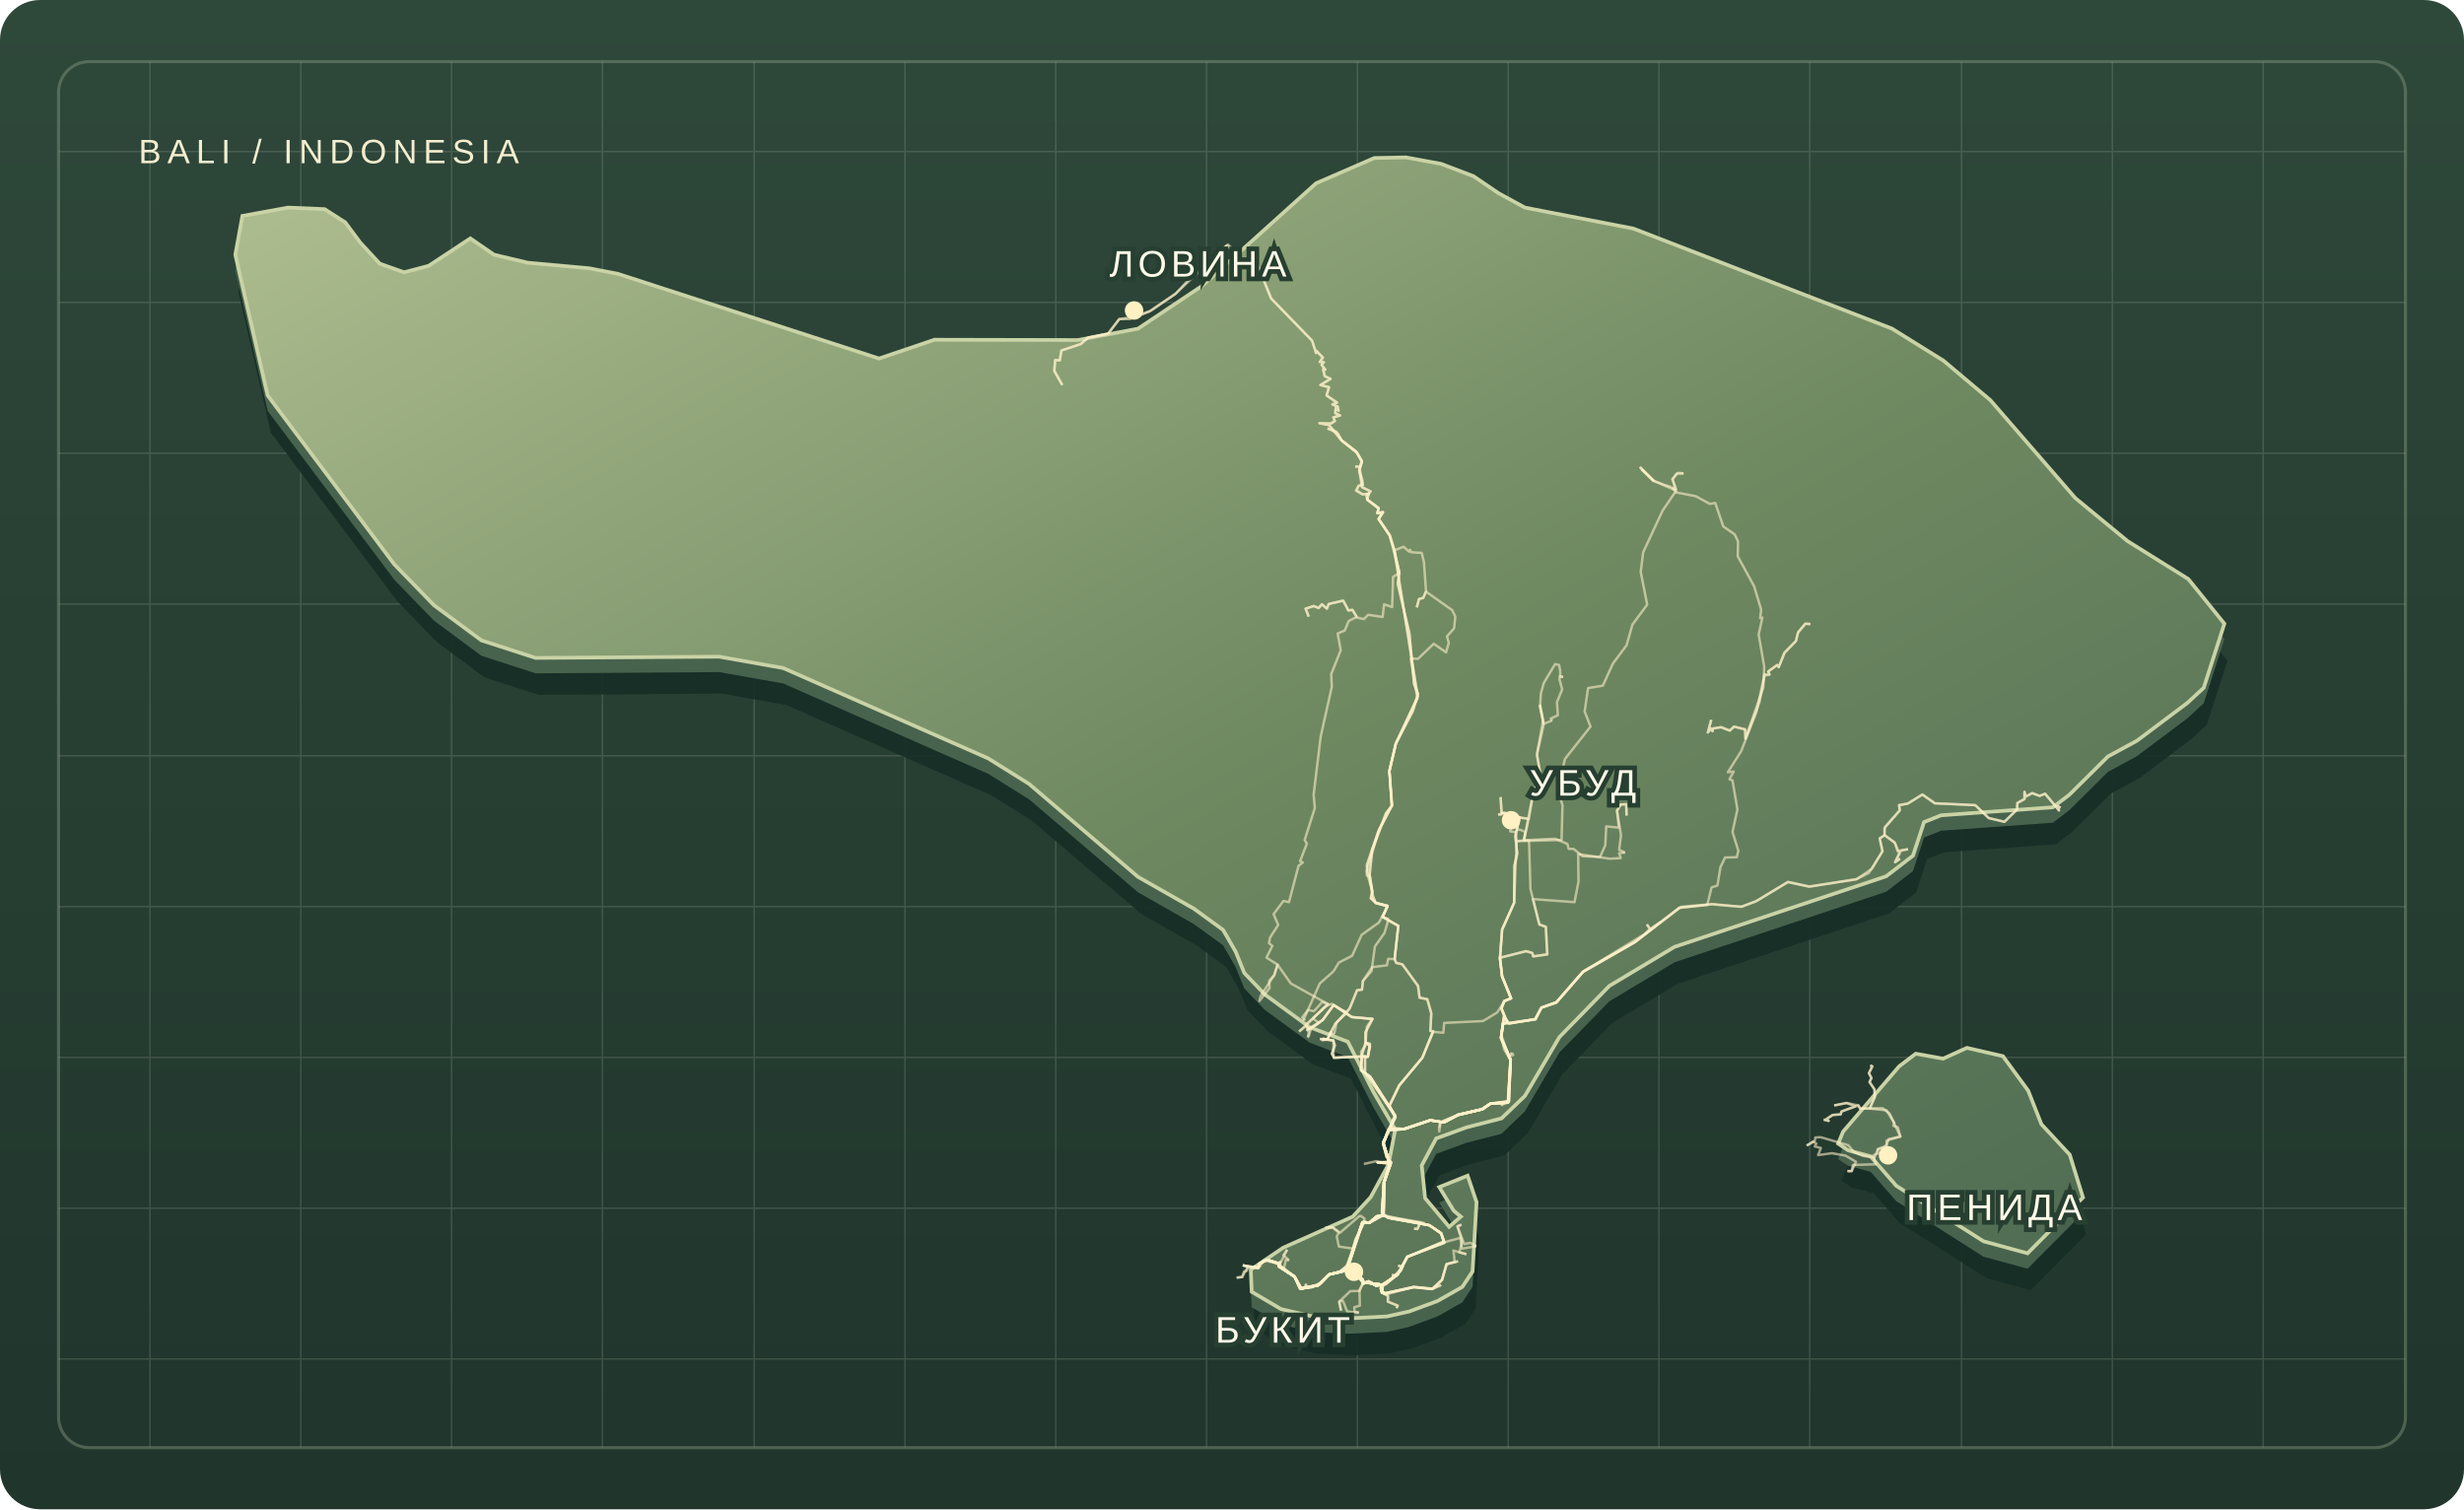
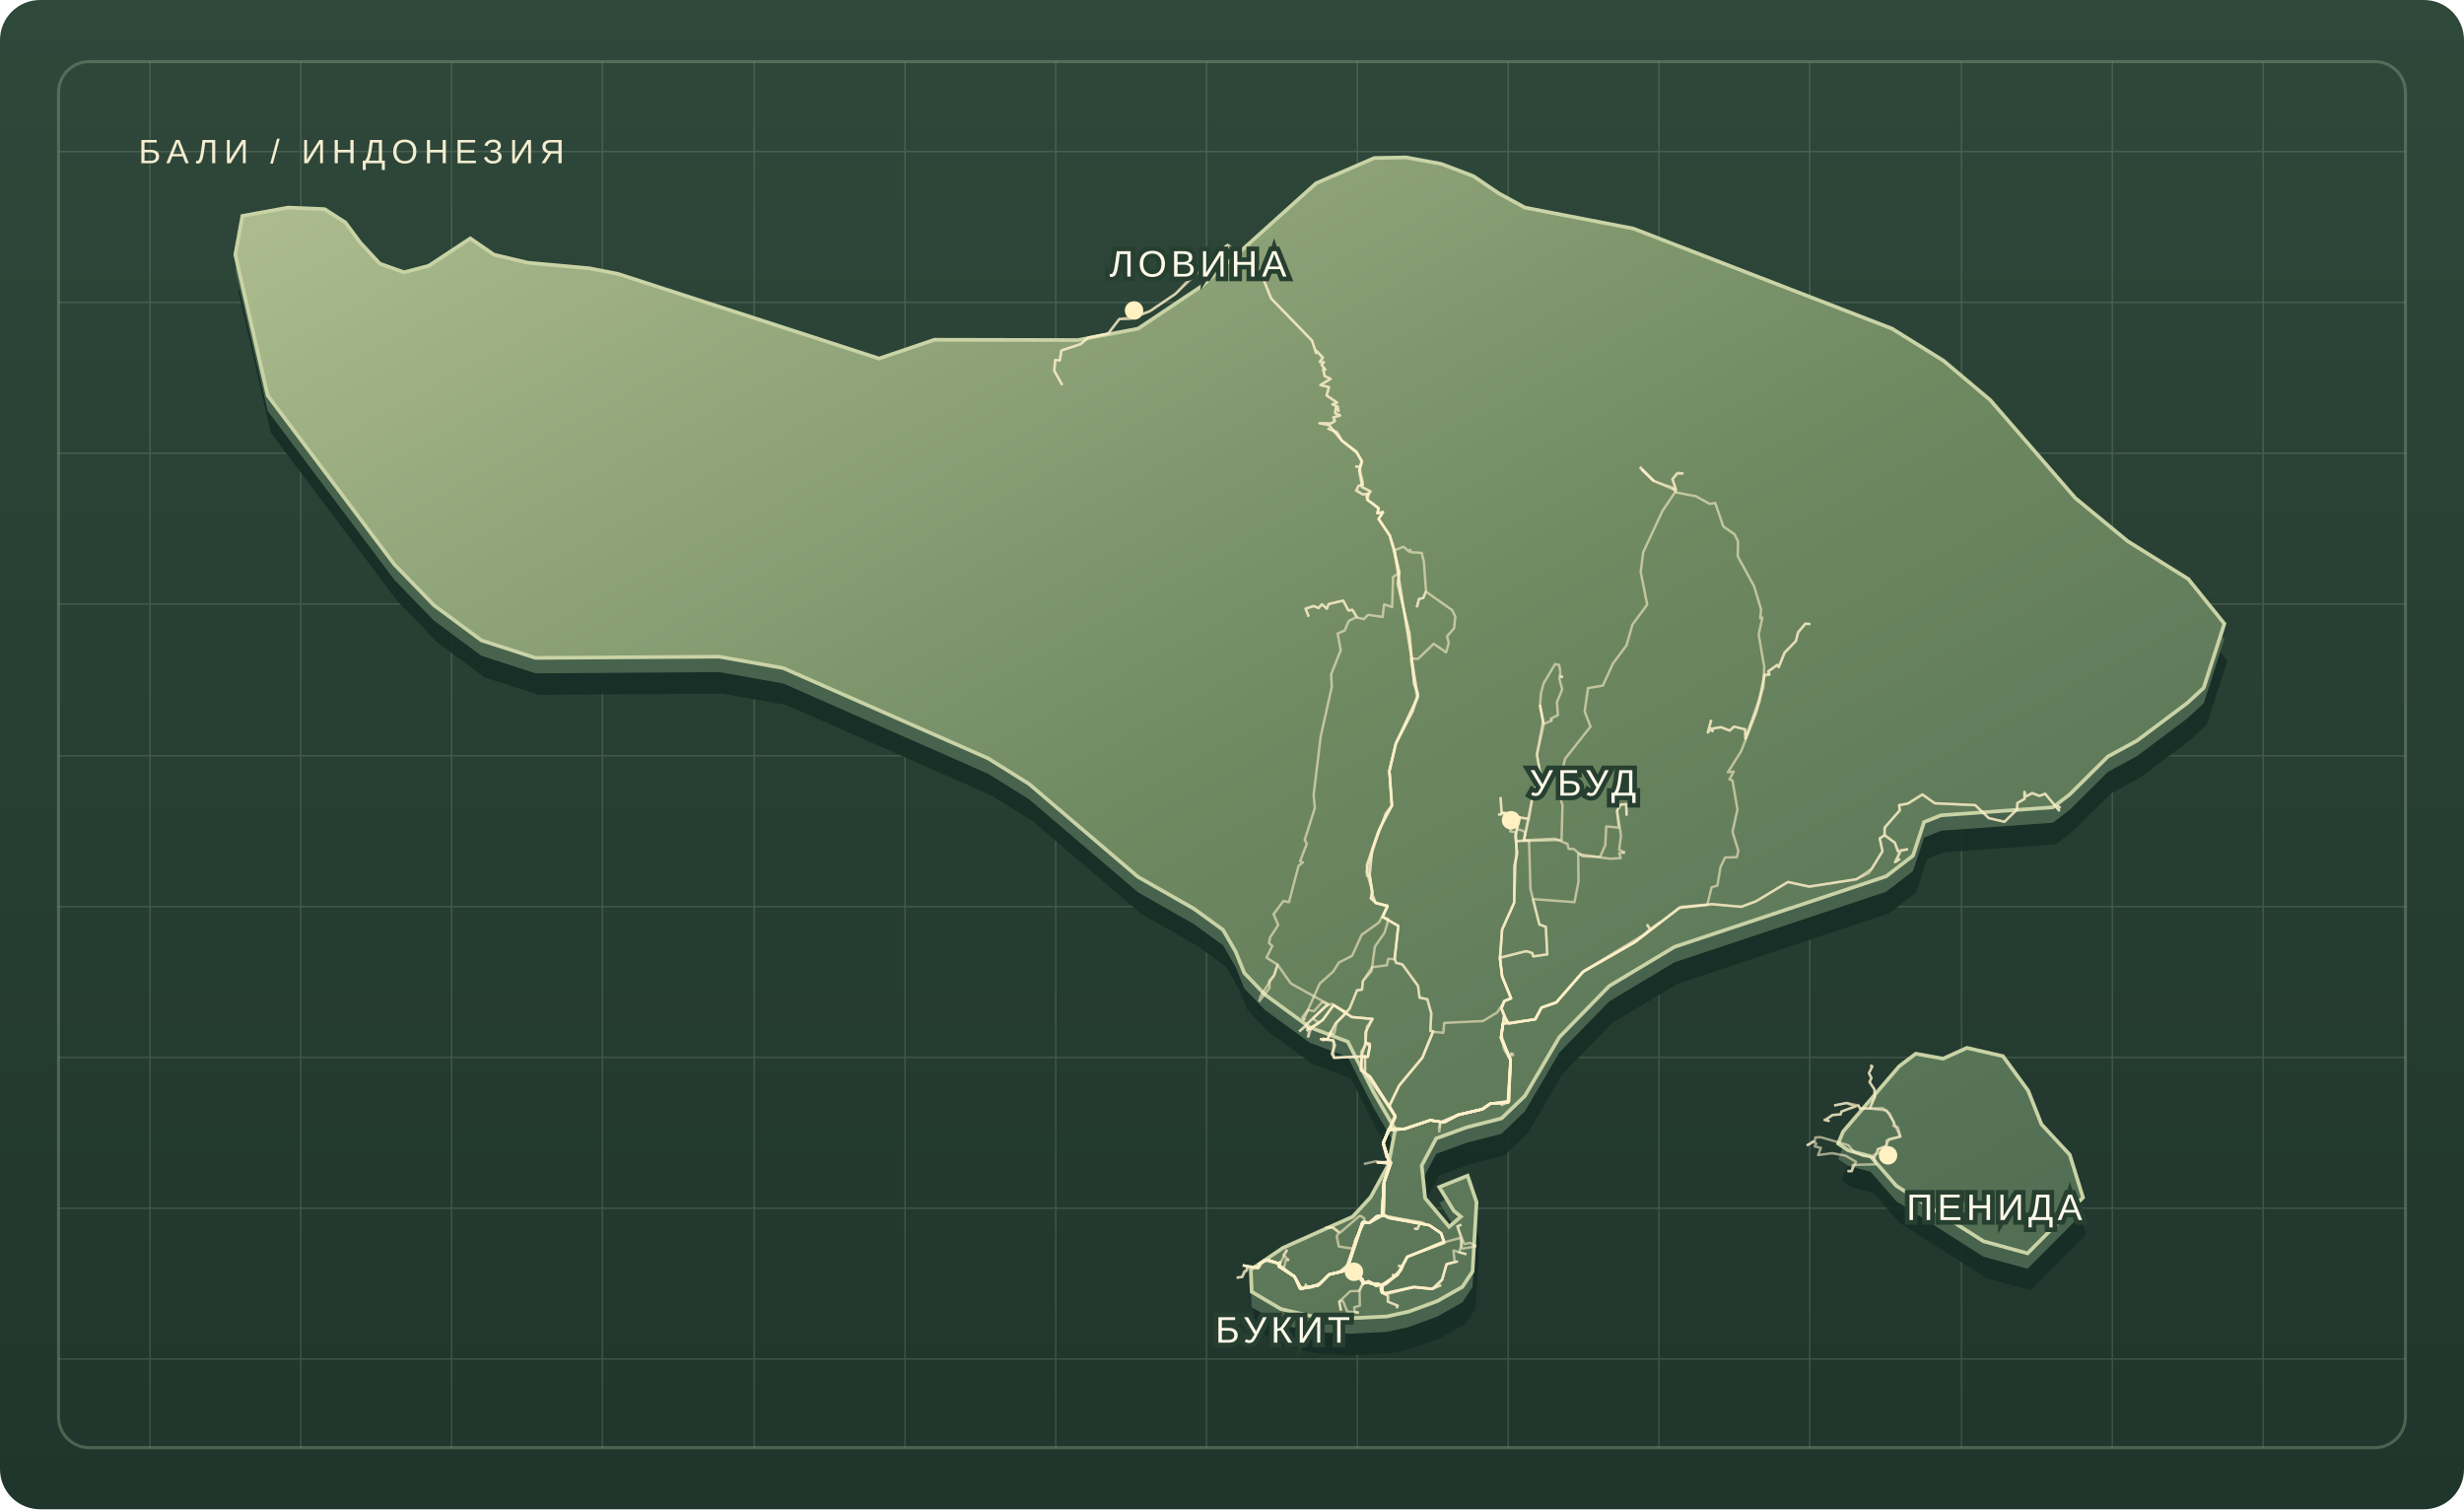
<svg xmlns="http://www.w3.org/2000/svg" width="800" height="490" viewBox="0 0 800 490">
  <defs>
    <linearGradient id="sea" x2="0" y2="1">
      <stop stop-color="#2e483a" />
      <stop offset="1" stop-color="#20352c" />
    </linearGradient>
    <linearGradient id="land" x2="0.95" y2="1">
      <stop stop-color="#b0bf91" />
      <stop offset=".52" stop-color="#6f8961" />
      <stop offset="1" stop-color="#4d6a52" />
    </linearGradient>
    <pattern id="grid" width="49" height="49" patternUnits="userSpaceOnUse">
      <path d="M0 0H49V49" fill="none" stroke="#dfe8cf" stroke-opacity=".15" />
    </pattern>
    <path id="outline" d="M638.6,340.2 650.3,342.9 658.5,354.1 662.8,365.0 672.0,374.9 676.3,388.8 658.3,406.9 644.0,403.0 615.7,385.0 607.3,375.4 600.1,373.5 596.8,371.3 598.4,367.4 616.6,346.2 622.0,342.1 630.9,343.7 638.6,340.2Z M673.8,161.7 690.8,175.7 710.5,188.0 722.2,202.5 715.5,223.3 710.2,228.2 693.8,240.5 684.4,245.6 671.9,258.0 666.5,262.1 630.2,264.7 624.7,266.9 621.1,277.8 612.4,284.5 543.7,307.4 522.5,320.1 506.3,336.7 495.1,355.8 487.5,363.1 476.2,366.0 466.3,369.6 461.6,378.4 462.7,389.0 470.5,398.3 474.3,395.0 472.0,393.1 467.3,385.4 476.5,381.7 479.4,390.3 478.1,412.8 474.8,417.8 466.7,422.4 457.5,425.8 450.3,427.4 438.3,428.0 426.6,427.5 415.9,425.0 406.4,419.4 406.1,412.2 416.6,405.1 439.2,395.0 445.0,388.7 450.8,378.1 453.0,366.7 445.9,354.5 437.6,338.2 425.2,333.5 410.7,322.9 404.0,315.9 401.2,309.0 397.1,301.9 387.6,295.0 369.5,284.7 334.1,254.5 320.8,246.2 254.3,216.9 233.5,213.2 173.9,213.6 156.3,207.9 140.9,196.5 128.0,183.2 86.9,128.4 76.4,82.7 78.7,70.1 93.5,67.4 105.4,67.9 112.1,72.2 117.0,78.8 123.3,85.6 131.2,88.4 139.2,86.3 152.7,77.4 160.4,82.7 171.4,85.3 191.3,87.1 200.6,88.9 285.4,116.4 303.4,110.3 350.0,110.4 369.5,106.7 390.3,92.8 427.3,59.5 446.2,51.3 456.5,51.1 467.9,53.2 478.4,57.2 486.5,62.7 495.1,67.4 530.3,74.2 614.3,106.7 631.0,117.1 646.2,129.9 673.8,161.7Z" />
  </defs>
  <rect width="800" height="490" rx="13" fill="url(#sea)" />
  <rect x="19" y="20" width="762" height="450" rx="10" fill="url(#grid)" stroke="#899b83" stroke-opacity=".44" />
  <use href="#outline" transform="translate(1 12)" fill="#162e26" opacity=".92" />
  <use href="#outline" transform="translate(0 5)" fill="#48634d" />
  <use href="#outline" fill="url(#land)" stroke="#c9d3a6" stroke-width="1.2" />
  <g fill="none" stroke="#fff2c9" stroke-opacity=".58" stroke-width=".8" stroke-linejoin="round">
    <path d="M449.6,419.9 448.7,419.6 448.6,417.1 446.8,417.4 444.9,416.2" />
    <path d="M444.9,416.2 446.8,417.4 450.0,416.8 453.3,414.2 451.9,413.9" />
    <path d="M451.9,413.9 453.3,414.2 448.2,418.2 448.7,419.6 450.7,420.8 450.6,422.6 453.8,423.9 453.4,424.7" />
    <path d="M453.4,424.7 453.8,423.9 450.6,422.6 450.6,420.7 448.7,419.6 448.2,418.2 454.8,412.6 455.4,411.3 453.9,410.9" />
    <path d="M453.9,410.9 455.4,411.3 454.8,412.5 450.2,416.7 446.8,417.4 444.2,416.0 442.5,416.8 441.4,418.8 441.5,423.9 439.7,424.4 439.8,425.8 441.2,426.2" />
    <path d="M441.2,426.2 437.4,425.8 436.0,422.3 434.8,422.6 435.4,425.5" />
    <path d="M435.4,425.5 434.8,422.6 438.4,419.2 441.4,419.1 442.6,416.3 448.6,417.1 448.7,419.6 449.6,419.9" />
    <path d="M449.6,419.9 448.7,419.6 448.6,417.1 446.8,417.4 444.3,416.0 442.5,416.8 442.5,415.5 437.6,410.9 436.2,412.7 431.5,413.8 428.0,417.2 422.1,418.3 420.3,414.4 415.2,411.1 417.9,405.7" />
    <path d="M417.9,405.7 416.7,407.5 418.5,409.2" />
    <path d="M418.5,409.2 417.5,409.0 416.8,412.0" />
    <path d="M416.8,412.0 420.3,414.5 422.5,418.4 428.0,417.3 431.5,413.8 436.3,412.6 437.9,410.4 439.4,405.4 434.7,404.7 434.0,401.4 434.7,400.2 432.7,398.5 431.1,398.7" />
    <path d="M431.1,398.7 430.5,398.5 432.7,398.5 435.1,400.2 441.6,394.6" />
    <path d="M441.6,394.6 443.0,395.6 442.9,397.0 440.1,402.4 437.9,410.4 436.2,412.6 431.4,413.8 428.1,417.2 422.1,418.3 420.3,414.4 414.0,409.9" />
    <path d="M414.0,409.9 411.4,409.0" />
    <path d="M411.4,409.0 415.7,410.4" />
    <path d="M415.7,410.4 410.3,409.2 408.9,411.4 405.2,411.2 403.3,414.6 401.5,414.8" />
    <path d="M401.5,414.8 403.3,414.6 403.9,412.8 404.8,412.6 405.2,411.2 403.5,410.8" />
    <path d="M403.5,410.8 406.8,411.3" />
    <path d="M406.8,411.3 408.5,411.6 409.0,410.2 411.4,409.0 415.2,410.2 415.3,411.2 420.3,414.5 422.5,418.4 428.1,417.2 431.5,413.8 436.2,412.7 437.6,410.8 442.6,416.3 448.6,417.1 448.7,419.6 450.2,420.2 458.7,417.9 464.9,418.5 467.9,417.2" />
    <path d="M467.9,417.2 464.9,418.5 459.2,417.9 449.6,419.9" />
    <path d="M449.6,419.9 448.7,419.6 448.6,417.1 446.8,417.4 444.3,416.0 442.5,416.8 442.5,415.5 437.6,410.9 434.8,413.0" />
    <path d="M434.8,413.0 437.9,410.4 442.6,396.6 444.6,397.0 448.9,394.6 449.3,383.9 451.3,378.2 449.1,371.0 453.0,362.6 451.1,359.0 454.3,352.4 461.8,343.4 465.3,335.0 468.6,335.3 468.9,332.1 481.5,331.5 486.1,328.7 488.5,325.0 490.6,324.2 487.7,317.0 487.0,310.9 495.5,308.8 497.5,309.4 497.8,310.5 502.3,309.9 501.9,300.9 499.8,300.2 497.7,291.9 511.2,292.9 512.5,286.2 512.4,277.3 522.7,278.8 526.2,278.6 525.7,277.0 527.6,276.8" />
    <path d="M527.6,276.8 525.7,275.9 526.3,271.2 525.0,263.2 526.2,261.2 528.0,261.1 528.1,264.8" />
    <path d="M528.1,264.8 528.0,261.1 526.2,261.2 525.0,263.2 525.6,268.7 521.5,268.3 521.2,274.4 519.5,278.2 513.8,278.0 510.9,275.6 509.3,275.6 508.9,274.0 504.9,272.3 494.8,272.8 497.8,257.4 500.2,251.8 499.0,244.8 501.0,234.0" />
    <path d="M501.0,234.0 500.0,228.8" />
    <path d="M500.0,228.8 501.2,235.0 504.0,233.9" />
    <path d="M504.0,233.9 503.5,233.3 505.8,232.2 505.5,228.0 507.2,223.8 506.3,220.5 506.5,219.6 507.5,219.8" />
    <path d="M507.5,219.8 506.5,219.6 506.6,218.1" />
    <path d="M506.6,218.1 506.2,215.9 504.9,215.6 501.2,221.8 500.3,225.1 500.0,229.6 501.2,235.3 499.0,245.1 500.2,251.8 497.8,257.4 496.4,265.8 493.3,265.4 492.4,266.4 491.3,266.1 491.9,264.8 487.6,263.8 487.2,258.8" />
    <path d="M487.2,258.8 487.5,264.5 486.4,264.5" />
    <path d="M486.4,264.5 488.5,263.8 493.3,265.4 492.0,271.5 492.6,277.1 491.7,281.1 491.6,293.1 487.7,301.8 487.0,311.2 487.7,317.0 490.6,324.1 488.4,325.0 487.5,327.4 489.3,331.8 487.9,332.5 487.4,337.0 490.5,344.1 489.9,357.5 483.9,358.3 481.4,360.1 473.4,362.0 468.8,364.4 464.4,363.7 455.9,366.6 450.8,366.9 449.1,371.5 450.2,375.6 451.7,377.5 447.3,377.4 451.7,377.4 449.4,383.9 449.2,394.7 447.0,394.9 444.6,397.0 442.3,397.0 437.6,410.8 442.6,416.3 448.6,417.1 448.7,419.6 449.6,419.9" />
    <path d="M449.6,419.9 448.7,419.6 448.6,417.1 446.8,417.4 444.3,416.0 442.5,416.8 442.5,415.6 440.0,412.8 437.1,411.3" />
    <path d="M437.1,411.3 442.3,397.0 444.6,397.0 448.9,394.6 449.3,383.9 451.3,378.2 449.1,371.1 451.0,366.4 455.8,366.5 464.3,363.7 468.8,364.4 473.4,361.9 481.2,360.1 483.9,358.3 489.6,358.0 490.4,344.1 487.3,337.0 488.3,330.2 489.9,332.3 498.4,330.9 500.5,327.1 505.3,325.4 513.9,315.5 533.9,303.3 535.7,301.6 534.7,300.1" />
    <path d="M534.7,300.1 535.7,301.6 539.0,299.4 530.8,305.9 513.9,315.6 505.3,325.5 500.4,327.2 498.6,330.9 488.0,332.4 487.4,337.0 490.5,344.1 489.7,357.9 483.9,358.3 481.0,360.2 473.4,362.0 467.7,364.3 467.3,367.3 467.2,366.1" />
    <path d="M467.2,366.1 467.7,364.3 473.4,361.9 481.0,360.2 484.0,358.2 487.6,358.2 487.4,358.9" />
    <path d="M487.4,358.9 489.9,357.5 490.4,344.1 487.3,337.0 488.3,329.8 487.4,327.4 488.4,325.0 490.6,324.1 487.7,317.0 487.0,311.0 495.5,308.8 497.5,309.4 497.8,310.5 502.4,309.8 501.9,300.9 499.8,300.1 496.9,288.6 496.5,274.9" />
    <path d="M496.5,274.9 496.4,272.9 494.8,272.8 496.3,265.9 493.3,265.4 492.5,269.5 493.4,269.3" />
    <path d="M493.4,269.3 495.2,270.1 494.8,272.8 492.4,273.1 492.2,270.2" />
    <path d="M492.2,270.2 490.3,269.9 491.9,264.6" />
    <path d="M491.9,264.6 493.3,265.4 493.0,266.5 491.3,266.1 491.9,264.8 487.4,263.9" />
    <path d="M487.4,263.9 493.3,265.4 492.0,271.5 492.6,277.1 491.7,281.1 491.6,293.1 487.7,301.8 487.0,311.2 487.7,317.0 490.6,324.1 488.4,325.0 487.5,327.4 489.3,331.8 487.9,332.5 487.4,337.0 490.5,344.1 489.9,357.5 483.9,358.3 481.4,360.1 473.4,362.0 468.8,364.4 464.4,363.7 455.9,366.6 450.8,366.9 449.1,371.5 450.2,375.6 451.7,377.5 447.3,377.4 451.7,377.4 449.4,383.9 449.2,394.7 447.0,394.9 444.6,397.0 442.3,397.0 437.6,410.8 442.6,416.3 448.6,417.1 448.7,419.6 449.6,419.9" />
    <path d="M449.6,419.9 448.7,419.6 448.4,417.4 453.8,413.8 456.9,408.0 468.9,403.5 467.9,400.4 464.1,397.8 450.8,395.4 448.7,394.2 449.3,383.9 451.2,377.8 447.3,377.4 451.1,377.2 449.1,371.3 451.0,366.4 455.8,366.5 464.3,363.7 468.8,364.4 473.4,361.9 481.2,360.1 483.9,358.3 489.6,358.0 490.4,344.1 487.3,337.0 488.3,330.1 489.9,332.3 498.4,330.9 500.5,327.1 505.3,325.4 514.3,315.2 531.0,305.7 545.2,294.7 554.3,293.8 555.7,288.1 557.6,287.5 558.6,281.5 560.1,278.4 563.9,278.3 564.4,276.2 562.5,270.1 564.1,262.8 562.5,253.4 561.5,253.0 562.9,250.5 561.0,250.7 565.3,243.9 570.3,231.1 572.9,218.9 574.5,219.0 574.1,218.0 577.0,215.9 577.5,216.6 579.4,211.9 583.1,208.1 583.8,205.3 586.1,202.5 587.8,202.6" />
    <path d="M587.8,202.6 586.2,202.5 583.8,205.3 583.1,208.1 579.4,211.9 577.5,216.6 577.0,215.9 574.1,218.0 574.5,219.0 572.9,219.4 571.3,227.9 566.7,239.8 566.6,236.8 563.0,235.9 561.6,237.2 558.8,236.1 556.2,236.5 556.0,237.4 555.5,236.5 554.5,237.8 555.6,233.7" />
    <path d="M555.6,233.7 554.5,237.8 555.5,236.5 556.0,237.4 556.2,236.5 558.8,236.1 561.6,237.2 563.0,235.9 566.6,236.8 566.7,239.8 572.5,223.2 572.8,216.5 571.0,206.0 572.2,200.5 571.5,200.7 571.8,197.9 569.5,190.3 564.2,180.6 564.3,175.8 563.2,173.5 559.5,170.9 556.9,163.3 555.1,163.6 550.6,161.1 544.3,159.9 543.2,158.6 544.1,158.8 543.0,155.6 544.8,153.5 546.6,153.7" />
    <path d="M546.6,153.7 544.3,153.8 543.0,155.6 544.1,158.8 542.7,158.2" />
    <path d="M542.7,158.2 542.6,158.1" />
    <path d="M542.6,158.1 540.3,157.4" />
    <path d="M540.3,157.4 536.8,156.1 532.9,152.3" />
    <path d="M532.9,152.3 537.0,156.2" />
    <path d="M537.0,156.2 532.4,151.6" />
    <path d="M532.4,151.6 536.9,156.1 544.2,159.3 539.8,165.8 533.5,179.3 532.7,185.7 534.8,196.3 530.0,202.8 528.1,209.5 523.7,215.4 520.4,222.6 515.6,223.4 514.5,231.0 516.4,235.9 508.1,246.4 506.7,252.6 508.0,254.2 506.5,258.8 507.3,261.4 507.0,272.7 492.4,273.1 491.6,293.1 487.7,301.8 487.0,311.2 487.7,317.0 490.6,324.1 488.4,325.0 487.5,327.4 489.3,331.8 487.9,332.5 487.4,337.0 490.5,344.1 489.9,357.6 483.9,358.3 481.4,360.1 473.4,362.0 468.8,364.4 464.4,363.7 455.9,366.6 450.8,366.9 449.1,371.5 450.2,375.6 451.7,377.5 447.3,377.4 451.7,377.4 449.4,383.9 449.2,394.7 447.0,394.9 444.6,397.0 442.3,397.0 437.6,410.8 442.6,416.3 448.6,417.1 448.7,419.6 449.6,419.9" />
    <path d="M449.6,419.9 448.7,419.6 448.6,417.1 446.8,417.4 444.3,416.0 442.5,416.8 442.5,415.5 437.6,410.9 436.2,412.7 431.5,413.8 428.0,417.2 422.1,418.4 420.3,414.5 415.3,411.2 415.2,410.3" />
    <path d="M415.2,410.3 415.4,410.6" />
    <path d="M415.4,410.6 420.3,414.5 422.5,418.4 428.0,417.3 431.5,413.8 436.3,412.6 438.0,410.4 442.3,397.0 444.6,397.0 448.9,394.6 449.3,383.9 451.3,378.2 449.1,371.1 451.1,366.3 455.8,366.5 464.3,363.7 468.8,364.4 473.4,361.9 481.2,360.1 483.9,358.3 489.7,357.8 490.4,344.1 487.3,336.7 488.4,330.0 489.9,332.3 498.4,330.9 500.5,327.1 505.3,325.4 513.9,315.5 531.0,305.7 545.8,294.4 555.8,293.5 565.3,294.4 570.1,292.6 580.5,286.3 587.3,287.8 602.7,285.5 607.8,282.0 611.2,276.3 610.3,272.2 611.9,271.2 615.2,273.6 616.1,276.3 619.5,275.7" />
    <path d="M619.5,275.7 617.3,276.1 615.3,279.9 616.9,278.8" />
    <path d="M616.9,278.8 615.3,279.9 616.6,277.0 615.2,273.6 611.9,271.1 611.8,268.9 616.8,263.1 616.6,261.4 619.4,260.9 624.1,258.0 628.2,260.8 641.3,261.4 645.7,265.6 650.8,266.8 654.9,262.8 655.0,260.7 657.3,259.4 657.3,257.1 657.7,258.6 659.8,257.5 662.2,258.4 664.0,257.7 668.5,263.1 668.1,261.7 669.0,262.3" />
    <path d="M669.0,262.3 668.1,261.7 668.5,263.1 664.0,257.7 662.2,258.4 659.8,257.5 657.7,258.6 657.3,257.1 657.3,259.4 655.0,260.7 654.9,262.8 650.8,266.8 645.7,265.6 641.3,261.4 628.2,260.8 624.2,257.9 619.4,260.9 616.6,261.4 616.8,263.1 612.0,268.5 611.8,271.2 610.3,272.2 611.2,276.4 606.8,283.4 602.8,285.4 587.5,287.9 580.5,286.4 570.2,292.6 565.4,294.4 555.7,293.6 545.2,294.8 530.8,305.9 513.9,315.6 505.3,325.5 500.4,327.2 498.6,330.9 488.0,332.4 487.4,337.0 490.5,344.1 489.6,358.0 483.9,358.3 481.4,360.1 473.4,362.0 468.8,364.4 464.4,363.7 455.9,366.6 450.9,366.8 449.1,371.1 451.3,378.0 449.4,383.9 449.2,394.7 447.0,394.9 444.6,397.0 442.3,397.0 438.0,410.4 436.3,412.6 431.5,413.8 428.0,417.3 422.5,418.4 420.3,414.5 415.3,411.2 415.2,410.2 411.5,409.0 409.0,410.2 408.5,411.7 403.5,410.8" />
    <path d="M403.5,410.8 405.9,411.5" />
    <path d="M405.9,411.5 408.5,411.6 409.0,410.2 411.4,409.0 415.2,410.2 415.3,411.2 420.3,414.5 422.5,418.4 428.1,417.2 431.5,413.8 436.2,412.7 437.6,410.8 442.6,416.3 448.6,417.1 448.7,419.6 449.6,419.9" />
    <path d="M449.6,419.9 448.7,419.6 448.4,417.4 453.8,413.8 456.9,408.0 468.9,403.5 467.9,400.4 464.1,397.8 450.8,395.4 448.7,394.2 449.3,383.9 451.2,377.8 447.3,377.4 451.1,377.2 449.1,371.4 450.6,367.0 451.1,366.3 456.0,366.5 464.3,363.7 468.8,364.4 473.4,361.9 481.2,360.1 483.9,358.3 489.5,358.0 490.4,344.1 488.3,340.6 487.4,335.9 489.8,342.9 490.9,341.8" />
    <path d="M607.2,345.9 607.9,346.2 606.8,348.4 607.6,350.0 607.0,351.3 608.6,353.7 608.7,356.1 607.1,359.9 612.5,360.5 615.0,364.5 614.7,365.5 616.2,366.0 617.0,369.0 613.3,369.8 612.1,372.4 609.7,373.1 609.8,374.4 608.2,375.1 609.1,378.0 601.6,378.2 601.2,380.2 599.8,380.2" />
    <path d="M599.8,380.2 601.2,380.2 602.6,377.2 599.2,375.2 594.8,374.4 590.3,375.0 591.2,372.7 589.2,372.2 589.7,371.3 588.6,370.6 587.9,371.2" />
    <path d="M587.9,371.2 586.6,371.9" />
    <path d="M586.6,371.9 589.2,370.4 589.4,369.3 591.1,369.2 600.1,371.8 601.9,374.0 604.9,375.3 608.6,375.8 609.7,373.1 612.6,371.9 612.5,370.3 617.0,369.0 613.5,361.5 611.3,359.8 603.9,359.9 603.4,358.9 597.9,360.8 597.6,361.8 595.0,362.0 592.9,363.4 593.7,363.9 592.1,363.5" />
    <path d="M592.1,363.5 593.7,363.9 592.9,363.4 595.0,362.0 597.6,361.8 597.9,360.9 602.3,359.2 599.5,358.1 595.5,358.9" />
    <path d="M595.5,358.9 599.5,358.1 603.4,358.9 603.9,359.9 607.0,359.9 608.7,356.2 608.6,353.7 607.0,351.3 607.6,350.0 606.8,348.4 607.9,346.2 607.2,345.9" />
    <path d="M490.9,341.8 491.3,342.5 489.8,343.0 490.5,344.1 489.6,358.0 483.9,358.3 481.4,360.1 473.4,362.0 468.8,364.4 464.4,363.7 455.9,366.6 450.9,366.8 449.1,371.1 451.3,378.0 449.4,383.9 449.2,394.7 447.0,394.9 444.6,397.0 442.3,397.0 438.0,410.4 436.3,412.6 431.5,413.8 428.0,417.3 422.5,418.4 420.3,414.5 415.3,411.2 415.2,410.2 411.4,409.0 409.0,410.2 408.5,411.6 406.0,411.5" />
    <path d="M406.0,411.5 407.0,411.3" />
    <path d="M407.0,411.3 408.5,411.6 409.0,410.2 411.4,409.0 415.2,410.2 415.3,411.2 420.3,414.5 422.5,418.4 428.1,417.2 431.5,413.8 436.2,412.7 437.6,410.8 442.6,416.3 448.6,417.1 448.7,419.6 449.6,419.9" />
    <path d="M449.6,419.9 448.7,419.6 448.6,417.1 446.8,417.4 444.3,416.0 442.5,416.8 442.5,415.5 437.6,410.9 436.2,412.7 431.5,413.8 428.0,417.2 422.1,418.4 420.3,414.4 415.3,411.2 415.7,409.4" />
    <path d="M415.7,409.4 415.3,411.2 420.3,414.4 422.1,418.3 428.0,417.3 431.5,413.8 436.2,412.6 437.9,410.4 442.6,396.6 444.6,397.0 447.0,394.9 448.9,394.6 449.3,383.9 451.3,378.2 449.1,371.0 453.0,362.6 451.1,359.0 454.3,352.4 461.8,343.4 465.3,334.8 464.4,334.7 464.7,329.0 463.4,324.4 460.9,323.9 460.4,320.1 455.3,313.1 453.3,312.6 452.8,311.3 454.0,300.6 448.9,297.7 450.5,294.1 446.8,293.2 445.1,291.7 445.5,288.8 444.7,284.3 443.8,284.3 443.8,280.7 447.3,270.4 452.0,261.3 451.1,250.3 453.2,241.4 458.7,230.9 460.4,225.3 459.1,222.0 457.6,205.6 453.8,189.5 454.4,186.2 452.7,178.6 451.2,173.8 447.6,168.5 449.0,166.3 447.2,166.6 447.6,165.0 443.9,162.2 444.4,160.3 442.4,160.5 440.5,159.2 441.1,157.7 442.5,157.5 442.3,155.6" />
    <path d="M442.3,155.6 441.3,152.7 442.2,149.8 440.4,146.7 435.6,143.0 433.9,140.1 431.0,139.1" />
    <path d="M431.0,139.1 434.3,140.6" />
    <path d="M434.3,140.6 435.6,143.0 440.3,146.6 442.1,149.6 441.5,151.6 440.0,151.4" />
    <path d="M440.0,151.4 441.5,151.6 442.2,158.2 445.0,159.5 443.7,161.0 444.0,162.3 447.6,165.0 447.2,166.6 449.0,166.3 447.6,168.5 451.2,173.8 452.7,178.6 460.3,226.3 453.2,241.4 451.1,250.3 451.9,261.6 450.0,264.0 445.5,276.0 444.7,284.0 445.6,290.5 446.6,293.1 450.5,294.3 447.7,299.5 442.1,303.5 439.0,310.3 434.7,312.5 432.9,315.4 428.5,319.3 423.4,330.7" />
    <path d="M423.4,330.7 423.5,331.3" />
    <path d="M423.5,331.3 422.8,330.3 424.7,327.9 426.6,328.3 429.3,325.3 431.2,326.0 421.8,334.9" />
    <path d="M421.8,334.9 423.8,333.3 424.9,333.8 424.2,334.7" />
    <path d="M424.2,334.7 429.4,331.2 433.0,326.3 438.9,330.2 445.6,330.8 443.3,335.2 443.4,338.5 444.8,339.7 444.1,343.1 442.1,343.0 441.9,347.5 444.8,349.5 453.1,362.8 449.1,371.0 451.3,378.0 449.4,383.9 449.2,394.7 447.0,394.9 444.6,397.0 442.3,397.0 437.6,410.8 442.6,416.3 448.6,417.1 448.7,419.6 449.6,419.9" />
    <path d="M449.6,419.9 459.0,417.8 465.1,418.4 468.2,415.5 469.6,410.5 472.3,409.7 471.9,406.0 476.1,407.2" />
    <path d="M476.1,407.2 473.8,406.6 474.7,403.1 473.2,398.1 474.5,397.6" />
    <path d="M474.5,397.6 473.2,398.2 475.4,403.9 477.4,403.5 479.3,404.6" />
    <path d="M479.3,404.6 474.7,405.4 474.1,401.9 467.5,403.7 457.0,408.0 455.0,411.8" />
    <path d="M455.0,411.8 450.2,416.7 446.8,417.4 444.3,416.0 442.5,416.8 442.5,415.5 437.6,410.9 434.8,413.1" />
    <path d="M434.8,413.1 434.2,413.2" />
    <path d="M434.2,413.2 431.5,413.8 430.0,415.3" />
    <path d="M430.0,415.3 429.3,416.2" />
    <path d="M429.3,416.2 425.2,418.1 423.7,418.0 424.1,416.8" />
    <path d="M424.1,416.8 423.7,418.0 428.0,417.3 431.5,413.8 436.2,412.7 437.6,410.8 442.6,416.3 448.6,417.1 448.7,419.6 449.6,419.9" />
    <path d="M449.6,419.9 448.7,419.6 448.4,417.4 453.8,413.8 456.9,408.0 468.9,403.5 467.9,400.4 464.1,397.8 450.8,395.4 448.6,393.7 449.4,383.5 451.3,378.2 449.1,370.9 453.0,362.6 451.1,359.0 454.3,352.4 461.8,343.4 465.3,334.8 464.4,334.7 464.7,329.0 463.4,324.4 460.9,323.9 460.4,320.1 455.3,313.1 453.3,312.6 452.8,311.3 454.0,300.6 448.9,297.7 450.5,294.1 446.8,293.2 445.1,291.6 445.6,289.5 443.7,283.0 447.7,269.5 451.9,261.6 451.1,250.3 453.2,241.4 460.3,226.1 452.7,178.6 451.2,173.8 447.6,168.5 449.0,166.3 447.2,166.6 447.6,165.0 443.9,162.2 444.4,160.3 442.4,160.5 440.2,159.3 441.1,157.7 442.5,157.3 441.3,152.8 442.2,149.9 440.7,147.2 435.6,143.0 431.5,138.0 428.4,137.4 432.1,137.5 433.4,136.7 432.9,135.5 435.1,134.9 433.5,134.1 433.7,132.3 434.6,133.4 434.3,132.0 432.6,131.3 434.1,130.7 430.7,128.4 431.5,125.7 428.7,125.0 432.0,123.0 430.1,122.1 429.6,119.9 430.3,120.0 429.1,118.5 429.8,117.6 428.5,117.5 429.5,116.1 427.4,113.9 427.3,114.6 426.0,110.6 412.7,96.9 407.5,84.0 402.1,84.1 401.3,81.9 398.2,79.7 381.5,95.5 373.4,101.0 368.9,102.7" />
    <path d="M368.9,102.7 363.4,103.6 359.8,108.3 353.3,109.6 350.9,111.7 344.6,113.8 344.1,117.0 342.6,116.9 342.3,120.4 344.9,125.0" />
    <path d="M344.9,125.0 342.3,120.4 342.6,116.9 344.1,117.0 344.6,113.8 350.9,111.7 353.3,109.6 359.8,108.3 363.4,103.6 366.8,103.6 373.4,101.0 381.8,95.3 387.3,89.3 398.7,79.4 401.3,81.9 402.1,84.1 407.5,84.0 412.7,96.9 426.0,110.6 427.3,114.6 427.4,113.9 429.5,116.1 428.5,117.5 429.8,117.6 429.1,118.5 430.3,120.0 429.6,119.9 430.1,122.1 432.0,123.0 428.7,125.0 431.5,125.7 430.7,128.4 434.1,130.7 432.6,131.3 434.3,132.0 434.6,133.4 433.7,132.3 433.5,134.1 435.1,134.9 432.9,135.5 433.4,136.7 432.1,137.5 428.4,137.4 431.5,138.0 435.6,143.0 440.4,146.7 442.2,149.9 441.3,152.7 442.2,158.1 445.0,159.6 443.7,161.0 443.9,162.2 447.6,165.0 447.2,166.6 449.0,166.3 447.6,168.5 451.2,173.9 454.3,185.6 453.8,189.5 457.6,205.6 459.1,222.0 460.4,225.3 458.7,230.9 453.2,241.4 451.1,250.3 451.9,261.6 450.0,264.0 445.5,276.0 444.7,284.0 445.6,290.5 446.6,293.1 450.5,294.1 448.9,297.7 450.7,298.3 450.4,299.9 449.5,302.9 446.4,307.3 445.3,315.3 442.5,318.5 442.2,321.3 440.6,321.5 438.2,327.4 434.0,331.9 433.2,335.7" />
    <path d="M433.2,335.7 431.6,335.6 432.4,334.8" />
    <path d="M432.4,334.8 430.9,337.5 429.1,337.8" />
    <path d="M429.1,337.8 429.3,337.4" />
    <path d="M429.3,337.4 429.3,337.3" />
    <path d="M429.3,337.3 432.9,337.8 433.4,339.4 432.4,342.1 433.2,343.4 442.0,343.0 443.4,338.5 444.8,338.9 444.1,343.1 442.1,343.0 441.9,347.5 444.8,349.5 453.0,362.2 449.1,371.0 451.3,378.0 449.4,383.9 449.2,394.7 447.0,394.9 444.6,397.0 442.3,397.0 437.6,410.8 442.6,416.3 448.6,417.1 448.7,419.6 449.6,419.9" />
    <path d="M449.6,419.9 448.7,419.6 448.4,417.4 453.8,413.8 456.9,408.1 468.9,403.1 467.9,400.4 464.1,397.8 450.8,395.4 448.7,394.2 449.3,383.9 451.3,378.2 449.1,371.0 452.9,362.1 443.2,348.2 443.2,343.0 433.0,343.4 432.9,337.8 429.4,337.2" />
    <path d="M429.4,337.2 430.9,337.5 433.6,332.3 437.0,329.0 436.2,328.2 437.2,328.7 438.2,327.4 440.6,321.5 442.2,321.3 442.5,318.5 445.5,314.0 450.3,313.4 450.7,311.3 452.8,311.4 454.0,300.6 448.9,297.7 450.5,294.1 446.8,293.2 445.1,291.6 445.6,289.7 443.8,281.1 447.8,269.2 451.9,261.6 451.1,250.3 453.2,241.4 460.2,226.8 458.0,213.8 460.4,213.9 465.5,209.0 469.5,211.8 470.4,208.7 469.8,206.6 472.1,204.0 472.5,200.2 471.5,198.1 463.0,192.1 462.1,194.1 460.7,194.5 460.0,197.2" />
    <path d="M460.0,197.2 460.7,194.5 462.1,194.1 463.0,191.9 462.3,182.4 461.6,179.5 458.2,179.3 457.8,178.5 457.5,179.1 455.7,177.5 452.7,178.7 454.3,186.0 452.3,187.3 452.0,197.1 449.4,196.2 448.9,200.3 444.2,199.6 442.8,201.0 440.6,200.5 439.1,198.0 437.8,198.2 436.1,195.0 431.4,196.1 430.8,197.6 429.2,196.2 428.1,197.4 426.5,196.7 423.9,197.6 424.9,200.2" />
    <path d="M424.9,200.2 423.9,197.6 426.6,196.8" />
    <path d="M426.6,196.8 428.1,197.4 429.2,196.2 430.8,197.6 431.4,196.1 436.1,195.0 437.8,198.2 439.1,198.0 440.5,200.3 437.9,201.6 436.6,204.7 434.3,205.7 435.3,211.1 432.2,218.9 432.4,223.0 428.8,239.1 426.5,258.1 426.9,262.3 423.6,272.7 424.3,273.9 422.1,279.6 423.0,280.0 421.6,281.1 418.5,292.9 416.7,292.5 413.5,296.8 415.0,300.3 412.4,304.3 412.0,306.2 413.1,307.1 411.2,310.9 414.8,313.2 413.7,316.6 412.1,318.4 412.2,320.8 408.9,325.0 409.3,323.3" />
    <path d="M409.3,323.3 413.7,316.6 414.8,313.2 419.1,319.3 431.2,326.0 424.1,332.6 424.6,334.2" />
    <path d="M424.6,334.2 425.2,333.5" />
    <path d="M425.2,333.5 424.6,336.8" />
    <path d="M424.6,336.8 424.8,336.7" />
    <path d="M424.8,336.7 425.7,333.9 429.5,331.1 433.0,326.3 437.2,328.7 433.6,332.3 430.9,337.5 428.5,337.3" />
    <path d="M428.5,337.3 432.9,337.8 433.4,339.4 432.4,342.1 433.2,343.4 442.0,343.0 443.4,338.5 444.8,338.9 444.1,343.1 442.1,343.0 441.9,347.5 444.8,349.5 453.0,362.2 449.1,371.0 451.3,378.0 449.4,383.9 449.2,394.7 447.0,394.9 444.6,397.0 442.3,397.0 437.6,410.8 442.6,416.3 448.6,417.1 448.7,419.6 449.6,419.9" />
    <path d="M449.6,419.9 459.0,417.8 465.1,418.4 468.2,415.5 469.7,410.4 473.4,409.5" />
    <path d="M473.4,409.5 469.7,410.4 468.2,415.5 465.1,418.5 459.2,417.9 449.6,419.9" />
    <path d="M449.6,419.9 448.7,419.6 448.4,417.4 453.8,413.8 456.9,408.1 468.8,403.0 467.9,400.4 464.1,397.8 450.8,395.4 448.7,394.1 449.4,383.5 451.3,378.2 449.1,370.9 453.0,362.4 443.2,348.2 443.2,343.0 442.1,343.0 441.9,341.4 443.3,339.5 443.8,333.3 445.6,330.8 438.9,330.2 432.4,325.9 430.3,326.7 426.2,330.7" />
    <path d="M426.2,330.7 428.3,332.1 426.4,333.3" />
    <path d="M426.4,333.3 424.6,334.2" />
    <path d="M424.6,334.2 429.4,331.2 433.0,326.3 438.9,330.2 445.6,330.8 443.3,335.2 443.4,338.5 444.8,339.7 444.1,343.1 442.1,343.0 441.9,347.5 444.8,349.5 453.1,362.5 449.1,371.0 451.3,378.2 449.4,383.8 448.7,393.9 450.9,395.4 462.4,397.1 461.2,396.8 460.2,399.0 459.1,398.9" />
    <path d="M459.1,398.9 460.2,399.0 461.2,396.8 448.3,394.6 444.6,397.0 442.9,396.7 440.1,402.4 437.9,410.4 436.3,412.6 431.5,413.8 428.8,416.8 425.8,418.0 422.1,418.3 420.3,414.5 415.3,411.2 415.2,410.2 411.4,409.0 409.0,410.2 408.5,411.6 407.0,411.2" />
    <path d="M407.0,411.2 408.5,411.6 409.0,410.2 411.4,409.0 415.2,410.2 415.3,411.2 420.3,414.5 422.5,418.4 428.1,417.2 431.5,413.8 436.2,412.7 437.6,410.8 442.6,416.3 448.6,417.1 448.7,419.6 449.6,419.9" />
    <path d="M449.6,419.9 448.7,419.6 448.4,417.4 453.8,413.8 456.9,408.1 468.9,403.3 467.9,400.4 464.1,397.8 448.9,394.5 449.3,383.9 451.2,377.8 446.8,377.0 442.8,377.9" />
  </g>
  <circle cx="368.2" cy="100.8" r="3.0" fill="#fff1c2" />
  <text x="360.2" y="89.8" fill="#fff9e9" stroke="#263f30" stroke-width="3" paint-order="stroke" font-family="Arial,sans-serif" font-size="12" letter-spacing="1.4">ЛОВИНА</text>
  <circle cx="490.6" cy="266.3" r="3.0" fill="#fff1c2" />
  <text x="496.6" y="258.3" fill="#fff9e9" stroke="#263f30" stroke-width="3" paint-order="stroke" font-family="Arial,sans-serif" font-size="12" letter-spacing="1.4">УБУД</text>
  <circle cx="439.6" cy="412.9" r="3.0" fill="#fff1c2" />
  <text x="394.6" y="435.9" fill="#fff9e9" stroke="#263f30" stroke-width="3" paint-order="stroke" font-family="Arial,sans-serif" font-size="12" letter-spacing="1.4">БУКИТ</text>
  <circle cx="613.0" cy="375.1" r="3.0" fill="#fff1c2" />
  <text x="619.0" y="396.1" fill="#fff9e9" stroke="#263f30" stroke-width="3" paint-order="stroke" font-family="Arial,sans-serif" font-size="12" letter-spacing="1.4">ПЕНИДА</text>
-   <text x="45" y="53" fill="#f4edcf" font-family="Arial,sans-serif" font-size="11" letter-spacing="2">BALI / INDONESIA</text>
+   <text x="45" y="53" fill="#f4edcf" font-family="Arial,sans-serif" font-size="11" letter-spacing="2">БАЛИ / ИНДОНЕЗИЯ</text>
</svg>
